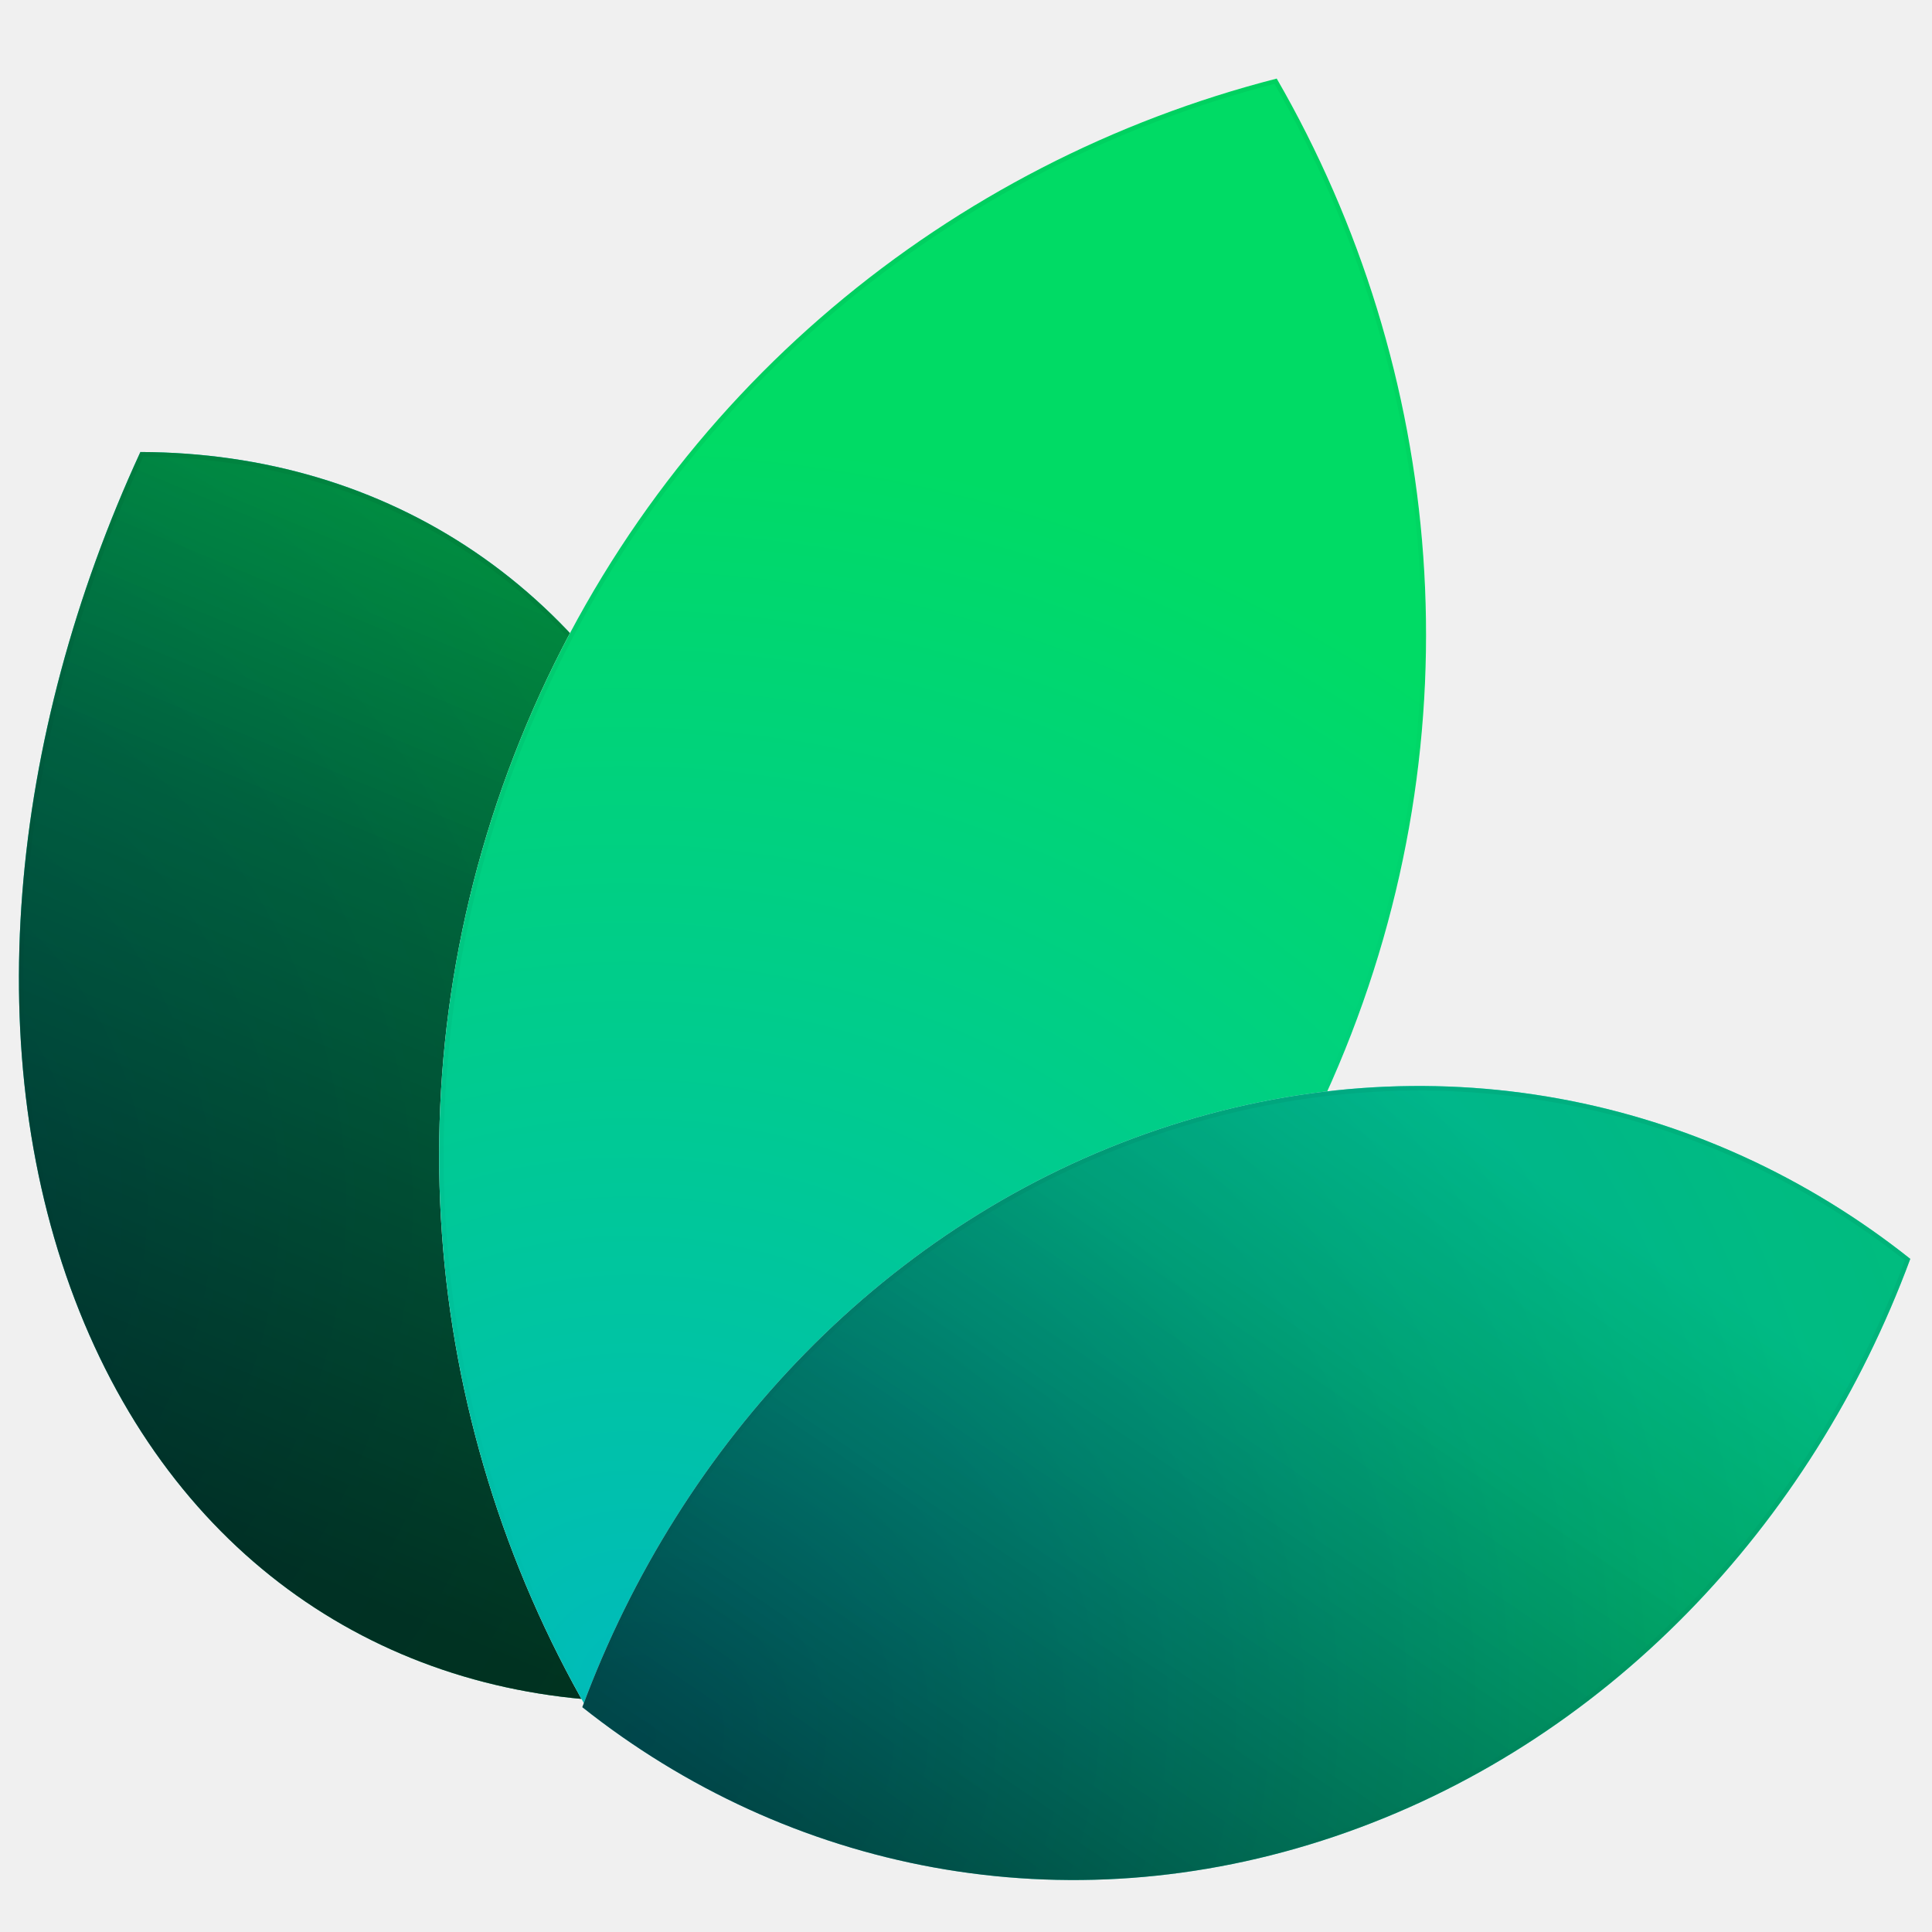
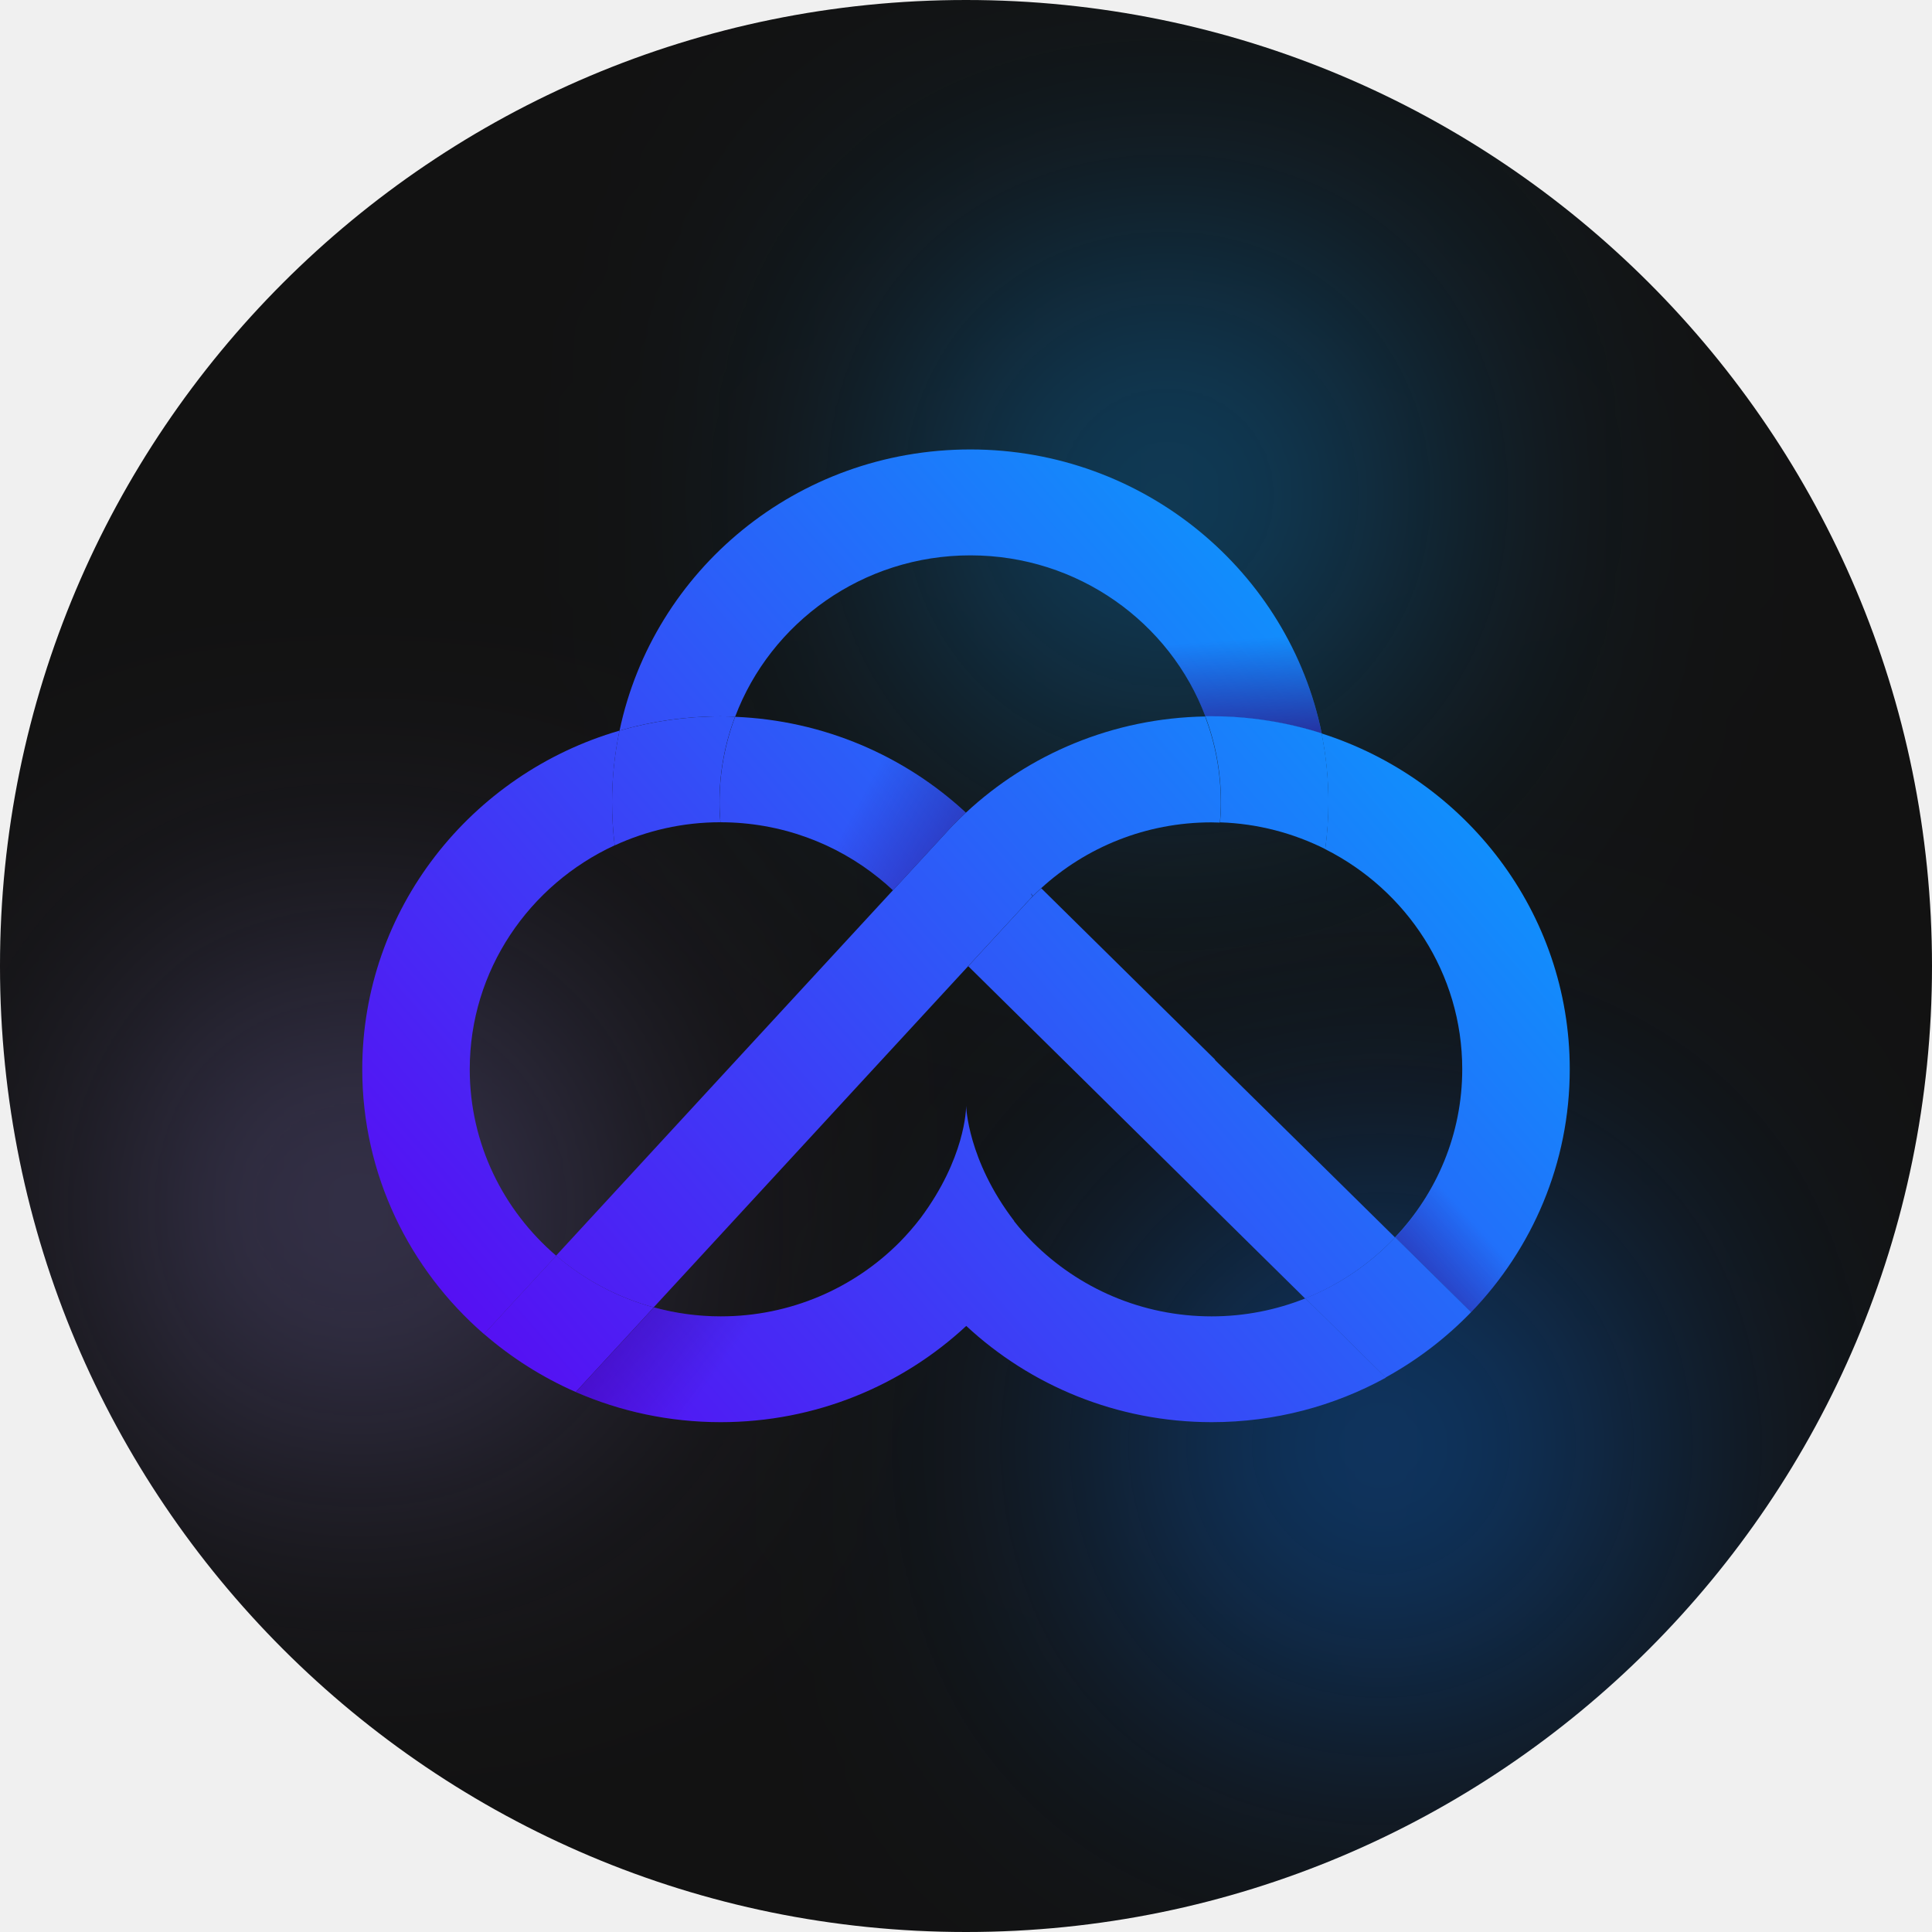
- <svg xmlns="http://www.w3.org/2000/svg" width="24" height="24" viewBox="0 0 24 24" fill="none">
-   <path d="M7.953 21.139C4.896 21.13 2.255 19.458 0.987 16.29C-0.28 13.121 0.109 9.163 1.744 5.615C4.801 5.624 7.442 7.296 8.71 10.465C9.977 13.633 9.588 17.591 7.953 21.139Z" fill="white" />
-   <path d="M7.953 21.139C4.896 21.13 2.255 19.458 0.987 16.29C-0.28 13.121 0.109 9.163 1.744 5.615C4.801 5.624 7.442 7.296 8.71 10.465C9.977 13.633 9.588 17.591 7.953 21.139Z" fill="url(#paint0_radial_101_2703)" />
-   <path d="M7.953 21.139C4.896 21.13 2.255 19.458 0.987 16.29C-0.28 13.121 0.109 9.163 1.744 5.615C4.801 5.624 7.442 7.296 8.71 10.465C9.977 13.633 9.588 17.591 7.953 21.139Z" fill="black" fill-opacity="0.5" style="mix-blend-mode:hard-light" />
-   <path d="M7.953 21.139C4.896 21.13 2.255 19.458 0.987 16.29C-0.28 13.121 0.109 9.163 1.744 5.615C4.801 5.624 7.442 7.296 8.71 10.465C9.977 13.633 9.588 17.591 7.953 21.139Z" fill="url(#paint1_linear_101_2703)" fill-opacity="0.5" style="mix-blend-mode:hard-light" />
-   <path d="M8.684 10.476C9.945 13.63 9.561 17.572 7.935 21.111C4.897 21.096 2.274 19.431 1.013 16.279C-0.248 13.124 0.136 9.182 1.762 5.643C4.8 5.659 7.423 7.324 8.684 10.476Z" stroke="url(#paint2_linear_101_2703)" stroke-opacity="0.05" stroke-width="0.056" />
-   <path d="M7.31 21.257C11.354 20.221 14.884 17.375 16.628 13.236C18.373 9.097 17.945 4.587 15.86 0.976C11.816 2.012 8.287 4.858 6.542 8.998C4.797 13.137 5.225 17.646 7.31 21.257Z" fill="white" />
-   <path d="M7.31 21.257C11.354 20.221 14.884 17.375 16.628 13.236C18.373 9.097 17.945 4.587 15.86 0.976C11.816 2.012 8.287 4.858 6.542 8.998C4.797 13.137 5.225 17.646 7.31 21.257Z" fill="url(#paint3_radial_101_2703)" />
-   <path d="M16.603 13.225C14.864 17.349 11.351 20.187 7.324 21.225C5.253 17.624 4.829 13.132 6.568 9.009C8.306 4.885 11.819 2.047 15.846 1.009C17.918 4.61 18.341 9.101 16.603 13.225Z" stroke="url(#paint4_linear_101_2703)" stroke-opacity="0.05" stroke-width="0.056" />
-   <path d="M7.234 21.207C9.789 23.237 13.21 23.951 16.577 22.814C19.944 21.677 22.506 18.945 23.73 15.638C21.175 13.608 17.754 12.894 14.387 14.031C11.02 15.168 8.458 17.901 7.234 21.207Z" fill="white" />
-   <path d="M7.234 21.207C9.789 23.237 13.21 23.951 16.577 22.814C19.944 21.677 22.506 18.945 23.73 15.638C21.175 13.608 17.754 12.894 14.387 14.031C11.02 15.168 8.458 17.901 7.234 21.207Z" fill="url(#paint5_radial_101_2703)" />
-   <path d="M7.234 21.207C9.789 23.237 13.21 23.951 16.577 22.814C19.944 21.677 22.506 18.945 23.73 15.638C21.175 13.608 17.754 12.894 14.387 14.031C11.02 15.168 8.458 17.901 7.234 21.207Z" fill="black" fill-opacity="0.2" style="mix-blend-mode:hard-light" />
-   <path d="M7.234 21.207C9.789 23.237 13.21 23.951 16.577 22.814C19.944 21.677 22.506 18.945 23.73 15.638C21.175 13.608 17.754 12.894 14.387 14.031C11.02 15.168 8.458 17.901 7.234 21.207Z" fill="url(#paint6_linear_101_2703)" fill-opacity="0.5" style="mix-blend-mode:hard-light" />
-   <path d="M16.568 22.787C13.218 23.918 9.814 23.212 7.267 21.198C8.492 17.907 11.044 15.189 14.396 14.058C17.747 12.927 21.15 13.633 23.697 15.648C22.472 18.938 19.92 21.656 16.568 22.787Z" stroke="url(#paint7_linear_101_2703)" stroke-opacity="0.05" stroke-width="0.056" />
+ <svg xmlns="http://www.w3.org/2000/svg" width="128" height="128" viewBox="0 0 128 128" fill="none">
+   <g clip-path="url(#clip0_3031_3608)">
+     <rect width="128" height="128" rx="64" fill="#121212" />
+     <g filter="url(#filter0_f_3031_3608)">
+       <circle cx="77.312" cy="32.812" r="10.812" fill="#099DFD" />
+     </g>
+     <g filter="url(#filter1_f_3031_3608)">
+       <circle cx="91.5" cy="95.75" r="12.5" fill="#076EE3" />
+     </g>
+     <g filter="url(#filter2_f_3031_3608)">
+       <circle cx="23.75" cy="80" r="9.375" fill="#A898FF" />
+     </g>
+     <path d="M31.122 70.841C31.122 64.279 35.062 58.618 40.725 56.004C40.612 55.073 40.551 54.119 40.551 53.158C40.551 51.527 40.725 49.941 41.043 48.406C31.206 51.259 24 60.242 24 70.841C24 77.82 27.123 84.099 32.068 88.389L36.854 83.198C33.345 80.196 31.122 75.772 31.122 70.848V70.841Z" fill="url(#paint0_linear_3031_3608)" />
+     <path d="M87.804 56.263C93.188 58.974 96.877 64.486 96.877 70.839C96.877 75.137 95.184 79.047 92.432 81.967L97.467 86.935C101.512 82.742 104 77.074 104 70.839C104 60.449 97.089 51.63 87.555 48.591C87.85 50.066 88.008 51.6 88.008 53.157C88.008 54.207 87.933 55.242 87.797 56.263H87.804Z" fill="url(#paint1_linear_3031_3608)" />
+     <path d="M96.206 75.488C95.465 77.939 94.164 80.151 92.448 81.976L97.483 86.944C100.5 83.823 102.64 79.875 103.54 75.496H96.213L96.206 75.488Z" fill="url(#paint2_linear_3031_3608)" />
+     <path d="M48.706 47.482C51.057 41.248 57.151 36.794 64.289 36.794C71.427 36.794 77.513 41.24 79.865 47.467C80.001 47.467 80.137 47.467 80.273 47.467C82.814 47.467 85.263 47.862 87.569 48.599C85.407 37.881 75.789 29.777 64.289 29.777C52.789 29.777 43.285 37.784 41.046 48.406C43.171 47.788 45.417 47.46 47.738 47.46C48.063 47.46 48.381 47.467 48.706 47.482V47.482Z" fill="url(#paint3_linear_3031_3608)" />
+     <path d="M73.548 31.632V39.579C76.406 41.479 78.637 44.227 79.862 47.46C79.998 47.46 80.134 47.46 80.27 47.46C82.81 47.46 85.26 47.855 87.566 48.592C86.024 40.942 80.671 34.619 73.548 31.632V31.632Z" fill="url(#paint4_linear_3031_3608)" />
+     <path d="M40.724 56.011C42.857 55.028 45.223 54.476 47.726 54.476C47.688 54.044 47.666 53.605 47.666 53.158C47.666 51.162 48.028 49.248 48.701 47.482C48.384 47.467 48.059 47.46 47.733 47.46C45.412 47.46 43.167 47.795 41.042 48.406C40.717 49.94 40.55 51.527 40.55 53.158C40.55 54.119 40.611 55.072 40.724 56.003V56.011Z" fill="url(#paint5_linear_3031_3608)" />
+     <path d="M79.857 47.467C80.53 49.24 80.893 51.161 80.893 53.158C80.893 53.605 80.87 54.051 80.833 54.483C83.335 54.565 85.694 55.199 87.804 56.256C87.94 55.243 88.016 54.2 88.016 53.15C88.016 51.586 87.857 50.059 87.562 48.584C85.263 47.854 82.814 47.452 80.266 47.452C80.129 47.452 79.993 47.452 79.857 47.452V47.467Z" fill="url(#paint6_linear_3031_3608)" />
+     <path d="M48.706 47.482C48.04 49.255 47.67 51.162 47.67 53.158C47.67 53.605 47.692 54.037 47.73 54.477C51.715 54.477 55.382 55.869 58.248 58.186C58.565 58.439 58.868 58.707 59.163 58.983L62.504 55.355C62.633 55.214 62.761 55.072 62.89 54.938L63.185 54.618C63.434 54.372 63.684 54.126 63.941 53.888C63.956 53.873 63.971 53.858 63.994 53.843C59.964 50.097 54.603 47.728 48.69 47.49L48.706 47.482Z" fill="url(#paint7_linear_3031_3608)" />
+     <path d="M97.469 86.936L92.433 81.968C90.785 83.718 88.751 85.111 86.475 86.012L91.798 91.263C93.908 90.102 95.813 88.642 97.469 86.928V86.936Z" fill="url(#paint8_linear_3031_3608)" />
+     <path d="M68.161 59.644C68.244 59.555 68.327 59.465 68.418 59.383C68.418 59.383 68.418 59.383 68.418 59.376L68.168 59.644H68.161Z" fill="url(#paint9_linear_3031_3608)" />
+     <path d="M62.511 55.355L62.897 54.938C62.768 55.079 62.64 55.213 62.511 55.355Z" fill="url(#paint10_linear_3031_3608)" />
+     <path d="M80.509 70.209L75.473 65.248L68.986 58.85C68.789 59.028 68.6 59.207 68.418 59.393C68.335 59.483 68.245 59.565 68.161 59.654L67.783 60.064L64.147 64.011L64.865 64.719L69.046 68.845L71.458 71.221L74.528 74.253L86.467 86.029C88.75 85.12 90.776 83.727 92.425 81.984L80.493 70.223L80.509 70.209Z" fill="url(#paint11_linear_3031_3608)" />
+     <path d="M36.853 83.189L32.067 88.381C33.874 89.945 35.916 91.249 38.146 92.224L43.318 86.616C40.898 85.96 38.698 84.769 36.853 83.189Z" fill="url(#paint12_linear_3031_3608)" />
+     <path d="M68.162 59.645C68.033 59.78 67.912 59.914 67.784 60.055L68.162 59.645Z" fill="url(#paint13_linear_3031_3608)" />
+     <path d="M63.186 54.61L62.891 54.931C62.989 54.826 63.095 54.715 63.194 54.61H63.186Z" fill="url(#paint14_linear_3031_3608)" />
+     <path d="M68.463 59.325L68.304 59.185C68.342 59.251 68.38 59.31 68.418 59.377L68.463 59.325Z" fill="url(#paint15_linear_3031_3608)" />
+     <path d="M79.856 47.468C73.724 47.572 68.159 49.97 64.001 53.836C63.985 53.851 63.97 53.866 63.948 53.881C63.691 54.119 63.441 54.365 63.191 54.618C63.086 54.722 62.987 54.827 62.889 54.938L62.504 55.356L59.161 58.983L59.109 59.035L53.249 65.389L48.463 70.58L36.841 83.19C38.686 84.769 40.886 85.954 43.306 86.617L54.504 74.468L56.568 72.226L59.653 68.882L63.237 64.994L64.144 64.011L67.781 60.063C67.902 59.922 68.031 59.788 68.159 59.653L68.409 59.385C68.371 59.318 68.333 59.259 68.295 59.192L68.454 59.333L68.409 59.385C68.409 59.385 68.409 59.385 68.409 59.393C68.59 59.206 68.779 59.028 68.976 58.849C71.94 56.138 75.909 54.484 80.257 54.484C80.446 54.484 80.635 54.492 80.824 54.499C80.862 54.06 80.884 53.62 80.884 53.173C80.884 51.17 80.514 49.255 79.849 47.483L79.856 47.468Z" fill="url(#paint16_linear_3031_3608)" />
+     <path d="M86.481 86.021C84.561 86.788 82.466 87.213 80.273 87.213C75.638 87.213 71.442 85.329 68.425 82.305C67.987 81.865 67.571 81.396 67.185 80.904H67.2C64.093 76.852 64.01 73.269 64.01 73.269C64.01 73.478 63.942 76.74 60.993 80.696C60.562 81.262 60.093 81.798 59.594 82.305C56.577 85.336 52.381 87.213 47.746 87.213C46.211 87.213 44.736 87.004 43.323 86.617L38.151 92.226C41.085 93.507 44.328 94.222 47.746 94.222C54.037 94.222 59.76 91.801 64.017 87.846C68.266 91.794 73.998 94.222 80.288 94.222C84.47 94.222 88.401 93.149 91.819 91.272L86.496 86.021H86.481Z" fill="url(#paint17_linear_3031_3608)" />
+     <path d="M54.903 85.602C52.733 86.63 50.299 87.211 47.736 87.211C46.201 87.211 44.726 87.002 43.312 86.615L38.141 92.224C41.074 93.505 44.318 94.22 47.736 94.22C50.231 94.22 52.643 93.84 54.903 93.125V85.595V85.602Z" fill="url(#paint18_linear_3031_3608)" />
+     <path d="M48.706 47.482C48.04 49.255 47.67 51.162 47.67 53.158C47.67 53.605 47.692 54.037 47.73 54.477C51.715 54.477 55.382 55.869 58.248 58.186C58.565 58.439 58.868 58.707 59.163 58.983L62.504 55.355C62.633 55.214 62.761 55.072 62.89 54.938L63.185 54.618C63.434 54.372 63.684 54.126 63.941 53.888C63.956 53.873 63.971 53.858 63.994 53.843C59.964 50.097 54.603 47.728 48.69 47.49L48.706 47.482Z" fill="url(#paint19_linear_3031_3608)" />
+   </g>
  <defs>
-     <radialGradient id="paint0_radial_101_2703" cx="0" cy="0" r="1" gradientUnits="userSpaceOnUse" gradientTransform="translate(-3.00503 15.023) rotate(-10.029) scale(17.9572 17.784)">
-       <stop stop-color="#00B0BB" />
-       <stop offset="1" stop-color="#00DB65" />
-     </radialGradient>
-     <linearGradient id="paint1_linear_101_2703" x1="7.39" y1="4.813" x2="1.63" y2="18.689" gradientUnits="userSpaceOnUse">
-       <stop stop-color="#18E299" />
-       <stop offset="1" />
+     <filter id="filter0_f_3031_3608" x="35.25" y="-9.25" width="84.125" height="84.125" filterUnits="userSpaceOnUse" color-interpolation-filters="sRGB">
+       <feFlood flood-opacity="0" result="BackgroundImageFix" />
+       <feBlend mode="normal" in="SourceGraphic" in2="BackgroundImageFix" result="shape" />
+       <feGaussianBlur stdDeviation="15.625" result="effect1_foregroundBlur_3031_3608" />
+     </filter>
+     <filter id="filter1_f_3031_3608" x="47.75" y="52" width="87.5" height="87.5" filterUnits="userSpaceOnUse" color-interpolation-filters="sRGB">
+       <feFlood flood-opacity="0" result="BackgroundImageFix" />
+       <feBlend mode="normal" in="SourceGraphic" in2="BackgroundImageFix" result="shape" />
+       <feGaussianBlur stdDeviation="15.625" result="effect1_foregroundBlur_3031_3608" />
+     </filter>
+     <filter id="filter2_f_3031_3608" x="-16.875" y="39.375" width="81.25" height="81.25" filterUnits="userSpaceOnUse" color-interpolation-filters="sRGB">
+       <feFlood flood-opacity="0" result="BackgroundImageFix" />
+       <feBlend mode="normal" in="SourceGraphic" in2="BackgroundImageFix" result="shape" />
+       <feGaussianBlur stdDeviation="15.625" result="effect1_foregroundBlur_3031_3608" />
+     </filter>
+     <linearGradient id="paint0_linear_3031_3608" x1="84.337" y1="26.806" x2="16.966" y2="85.291" gradientUnits="userSpaceOnUse">
+       <stop stop-color="#099DFD" />
+       <stop offset="1" stop-color="#5E00F2" />
    </linearGradient>
-     <linearGradient id="paint2_linear_101_2703" x1="7.948" y1="8.016" x2="1.761" y2="18.746" gradientUnits="userSpaceOnUse">
-       <stop />
-       <stop offset="1" stop-opacity="0" />
+     <linearGradient id="paint1_linear_3031_3608" x1="108.325" y1="54.445" x2="40.953" y2="112.923" gradientUnits="userSpaceOnUse">
+       <stop stop-color="#099DFD" />
+       <stop offset="1" stop-color="#5E00F2" />
    </linearGradient>
-     <radialGradient id="paint3_radial_101_2703" cx="0" cy="0" r="1" gradientUnits="userSpaceOnUse" gradientTransform="translate(8.11404 20.8822) rotate(-75.7542) scale(21.6246 23.7772)">
-       <stop stop-color="#00BBBB" />
-       <stop offset="0.713" stop-color="#00DB65" />
-     </radialGradient>
-     <linearGradient id="paint4_linear_101_2703" x1="7.602" y1="5.871" x2="15.556" y2="16.372" gradientUnits="userSpaceOnUse">
-       <stop />
-       <stop offset="1" stop-opacity="0" />
+     <linearGradient id="paint2_linear_3031_3608" x1="97.408" y1="80.717" x2="88.164" y2="89.063" gradientUnits="userSpaceOnUse">
+       <stop stop-color="#2E006C" stop-opacity="0" />
+       <stop offset="1" stop-color="#2E006C" />
    </linearGradient>
-     <radialGradient id="paint5_radial_101_2703" cx="0" cy="0" r="1" gradientUnits="userSpaceOnUse" gradientTransform="translate(7.84537 21.5181) rotate(-20.3525) scale(18.5603 17.32)">
-       <stop stop-color="#00B0BB" />
-       <stop offset="1" stop-color="#00DB65" />
-     </radialGradient>
-     <linearGradient id="paint6_linear_101_2703" x1="16.808" y1="13.007" x2="10.041" y2="22.994" gradientUnits="userSpaceOnUse">
-       <stop stop-color="#00B1BC" />
-       <stop offset="1" />
+     <linearGradient id="paint3_linear_3031_3608" x1="85.142" y1="27.736" x2="17.771" y2="86.215" gradientUnits="userSpaceOnUse">
+       <stop stop-color="#099DFD" />
+       <stop offset="1" stop-color="#5E00F2" />
    </linearGradient>
-     <linearGradient id="paint7_linear_101_2703" x1="16.808" y1="13.007" x2="14.169" y2="23.841" gradientUnits="userSpaceOnUse">
-       <stop />
-       <stop offset="1" stop-opacity="0" />
+     <linearGradient id="paint4_linear_3031_3608" x1="80.436" y1="42.484" x2="81.199" y2="52.958" gradientUnits="userSpaceOnUse">
+       <stop stop-color="#2E006C" stop-opacity="0" />
+       <stop offset="1" stop-color="#2E006C" />
    </linearGradient>
+     <linearGradient id="paint5_linear_3031_3608" x1="79.815" y1="21.599" x2="12.444" y2="80.077" gradientUnits="userSpaceOnUse">
+       <stop stop-color="#099DFD" />
+       <stop offset="1" stop-color="#5E00F2" />
+     </linearGradient>
+     <linearGradient id="paint6_linear_3031_3608" x1="96.688" y1="41.039" x2="29.309" y2="99.517" gradientUnits="userSpaceOnUse">
+       <stop stop-color="#099DFD" />
+       <stop offset="1" stop-color="#5E00F2" />
+     </linearGradient>
+     <linearGradient id="paint7_linear_3031_3608" x1="84.749" y1="27.275" x2="17.378" y2="85.753" gradientUnits="userSpaceOnUse">
+       <stop stop-color="#099DFD" />
+       <stop offset="1" stop-color="#5E00F2" />
+     </linearGradient>
+     <linearGradient id="paint8_linear_3031_3608" x1="117.521" y1="65.037" x2="50.149" y2="123.523" gradientUnits="userSpaceOnUse">
+       <stop stop-color="#099DFD" />
+       <stop offset="1" stop-color="#5E00F2" />
+     </linearGradient>
+     <linearGradient id="paint9_linear_3031_3608" x1="93.951" y1="37.888" x2="26.581" y2="96.373" gradientUnits="userSpaceOnUse">
+       <stop stop-color="#099DFD" />
+       <stop offset="1" stop-color="#5E00F2" />
+     </linearGradient>
+     <linearGradient id="paint10_linear_3031_3608" x1="89.406" y1="32.644" x2="22.034" y2="91.13" gradientUnits="userSpaceOnUse">
+       <stop stop-color="#099DFD" />
+       <stop offset="1" stop-color="#5E00F2" />
+     </linearGradient>
+     <linearGradient id="paint11_linear_3031_3608" x1="104.704" y1="50.269" x2="37.325" y2="108.755" gradientUnits="userSpaceOnUse">
+       <stop stop-color="#099DFD" />
+       <stop offset="1" stop-color="#5E00F2" />
+     </linearGradient>
+     <linearGradient id="paint12_linear_3031_3608" x1="95.088" y1="39.199" x2="27.717" y2="97.677" gradientUnits="userSpaceOnUse">
+       <stop stop-color="#099DFD" />
+       <stop offset="1" stop-color="#5E00F2" />
+     </linearGradient>
+     <linearGradient id="paint13_linear_3031_3608" x1="93.99" y1="37.933" x2="26.619" y2="96.419" gradientUnits="userSpaceOnUse">
+       <stop stop-color="#099DFD" />
+       <stop offset="1" stop-color="#5E00F2" />
+     </linearGradient>
+     <linearGradient id="paint14_linear_3031_3608" x1="89.362" y1="32.6" x2="21.991" y2="91.079" gradientUnits="userSpaceOnUse">
+       <stop stop-color="#099DFD" />
+       <stop offset="1" stop-color="#5E00F2" />
+     </linearGradient>
+     <linearGradient id="paint15_linear_3031_3608" x1="93.869" y1="37.981" x2="27.01" y2="96.531" gradientUnits="userSpaceOnUse">
+       <stop stop-color="#099DFD" />
+       <stop offset="1" stop-color="#5E00F2" />
+     </linearGradient>
+     <linearGradient id="paint16_linear_3031_3608" x1="93.133" y1="36.951" x2="25.762" y2="95.429" gradientUnits="userSpaceOnUse">
+       <stop stop-color="#099DFD" />
+       <stop offset="1" stop-color="#5E00F2" />
+     </linearGradient>
+     <linearGradient id="paint17_linear_3031_3608" x1="108.408" y1="54.537" x2="41.037" y2="113.015" gradientUnits="userSpaceOnUse">
+       <stop stop-color="#099DFD" />
+       <stop offset="1" stop-color="#5E00F2" />
+     </linearGradient>
+     <linearGradient id="paint18_linear_3031_3608" x1="48.144" y1="90.064" x2="28.957" y2="76.019" gradientUnits="userSpaceOnUse">
+       <stop stop-color="#2E006C" stop-opacity="0" />
+       <stop offset="1" stop-color="#2E006C" />
+     </linearGradient>
+     <linearGradient id="paint19_linear_3031_3608" x1="56.403" y1="53.962" x2="72.385" y2="62.608" gradientUnits="userSpaceOnUse">
+       <stop stop-color="#2E006C" stop-opacity="0" />
+       <stop offset="1" stop-color="#2E006C" />
+     </linearGradient>
+     <clipPath id="clip0_3031_3608">
+       <rect width="128" height="128" rx="64" fill="white" />
+     </clipPath>
  </defs>
</svg>
